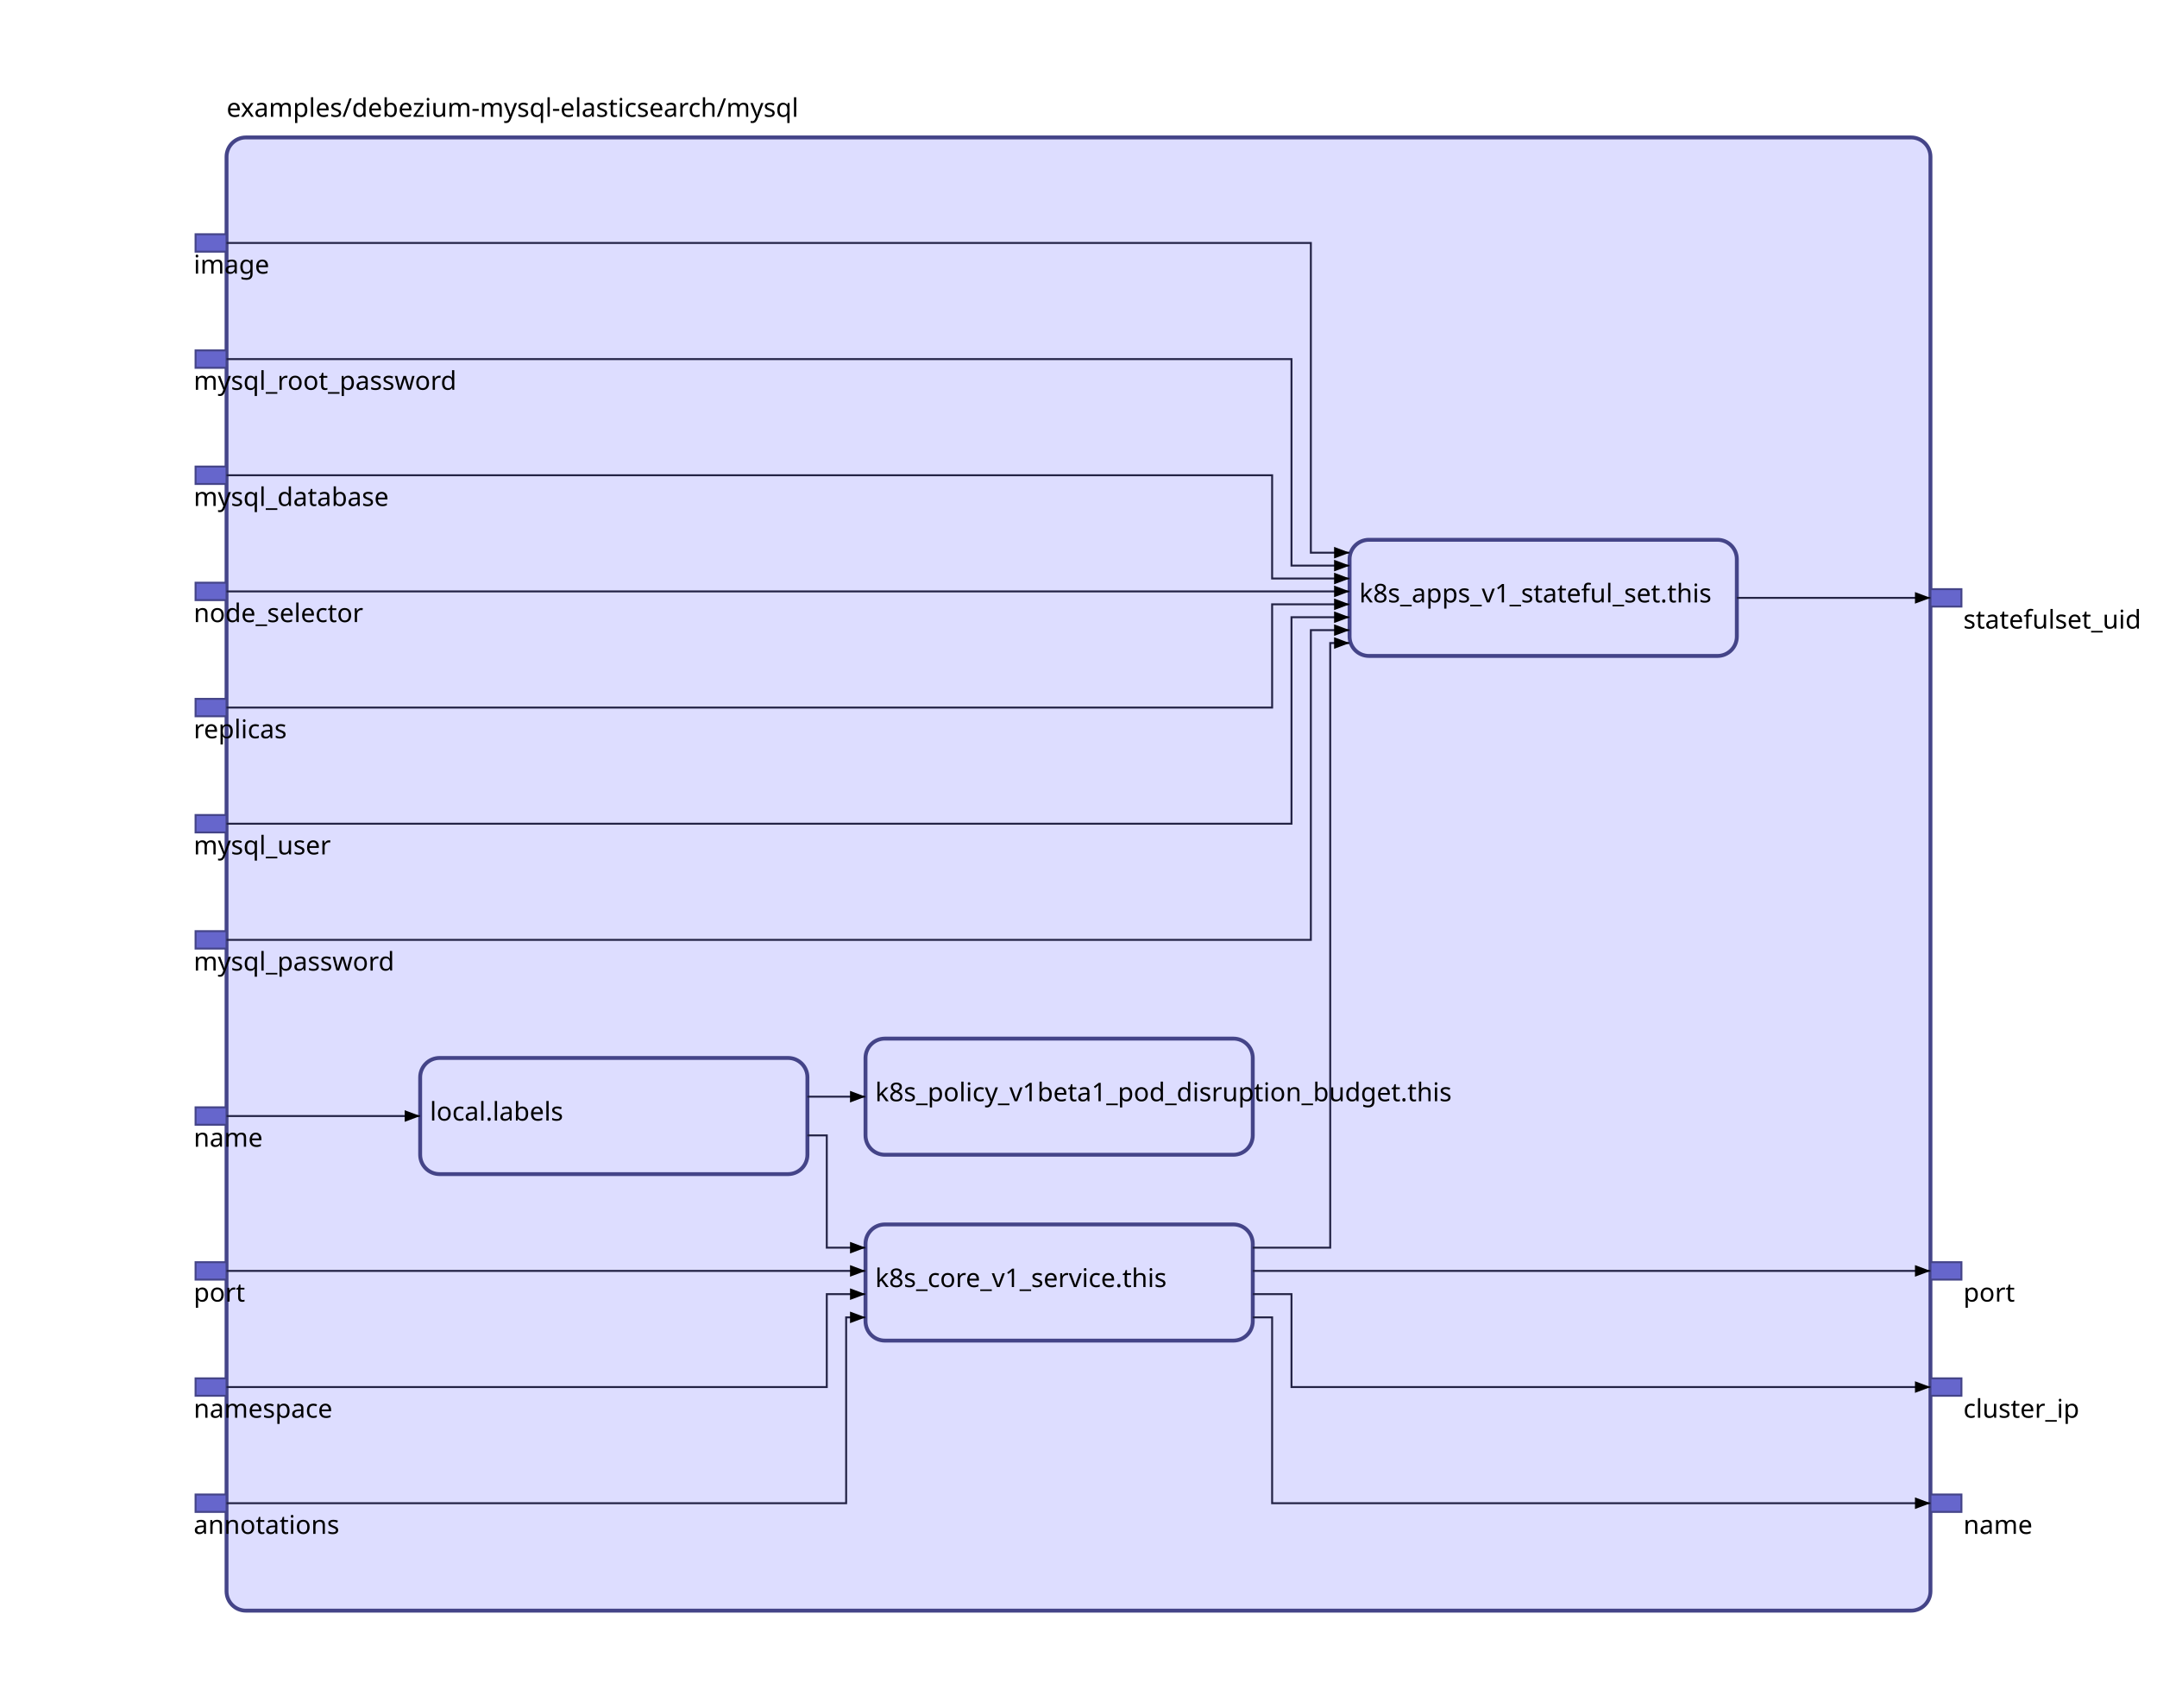
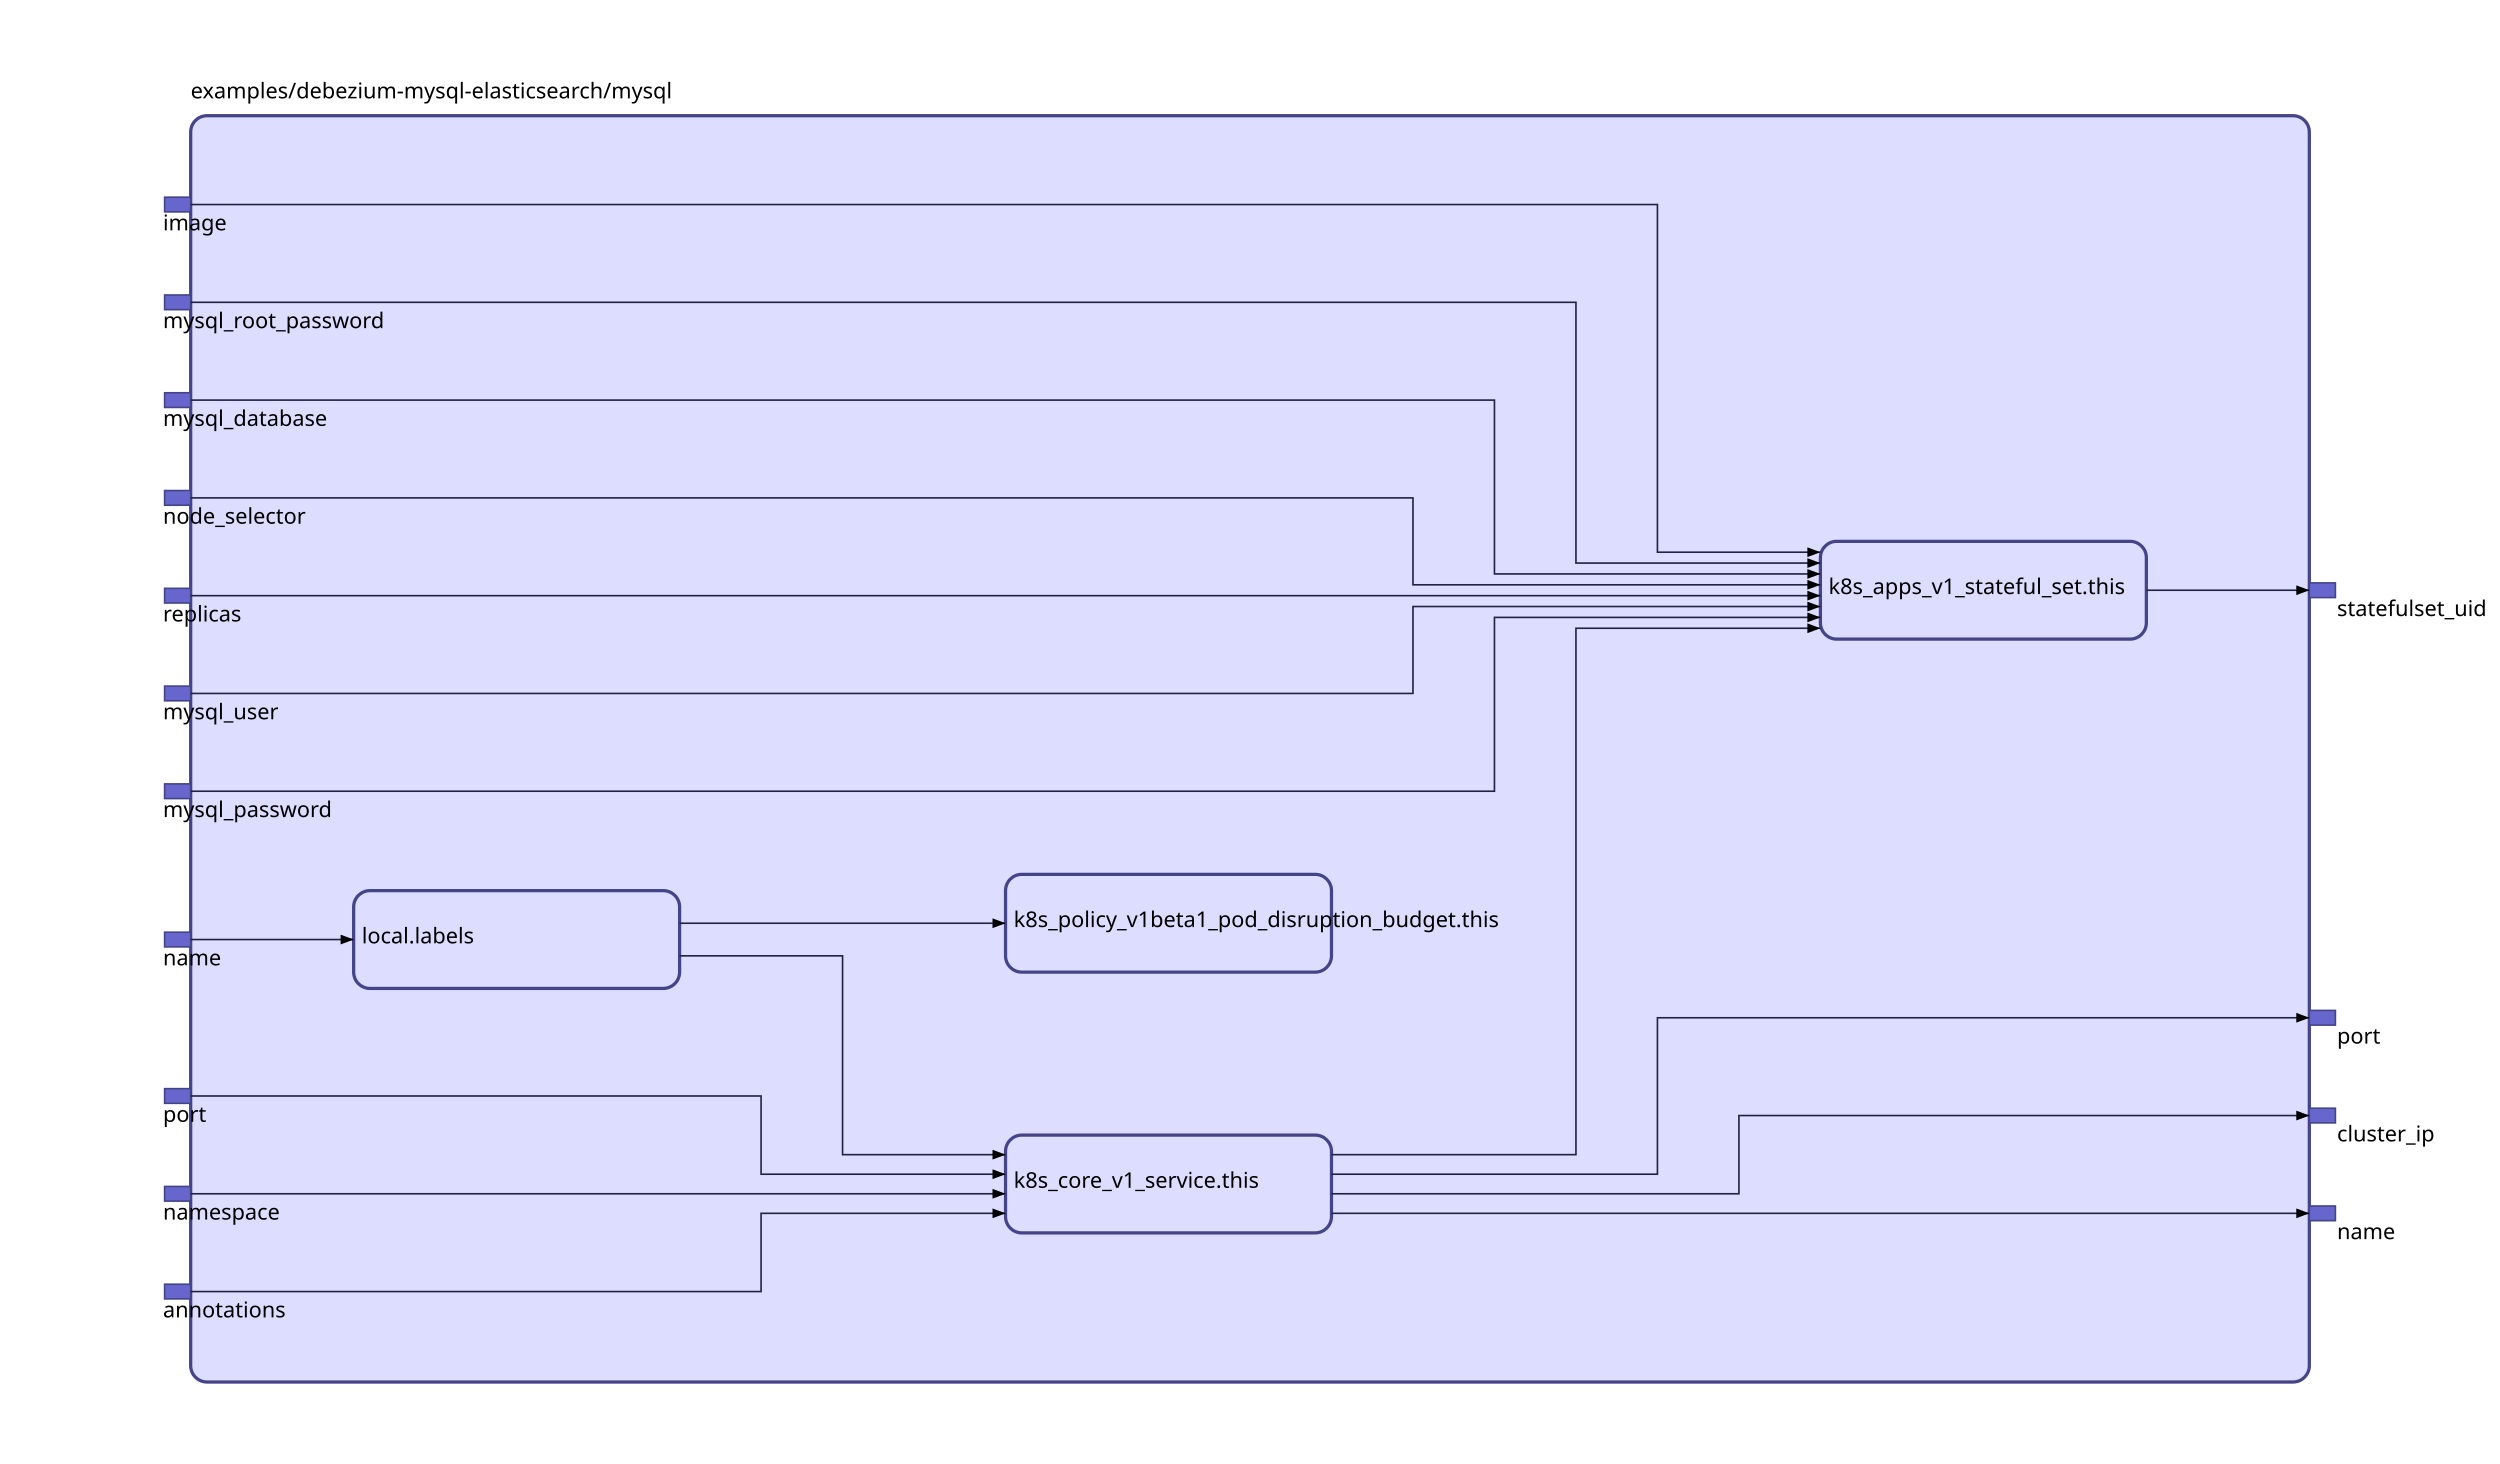
- <svg xmlns="http://www.w3.org/2000/svg" id="sprotty_1" class="sprotty-graph sprotty" tabindex="1002" viewBox="0 0 1114 882">
+ <svg xmlns="http://www.w3.org/2000/svg" id="sprotty_1" class="sprotty-graph sprotty" tabindex="1002" viewBox="0 0 1534 898">
  <style>.elknode {
    stroke: #448;
    stroke-width: 2;
    fill: #ddf;
}

.elkport {
    stroke: #448;
    stroke-width: 1;
    fill: #66c;
}

.elkedge {
    fill: none;
    stroke: #224;
    stroke-width: 1;
}

.elkedge.arrow {
    fill: #336;
}

.elklabel {
    stroke-width: 0;
    stroke: #000;
    fill: #000;
    font-family: sans-serif;
    font-size: 10pt;
    dominant-baseline: hanging;
}

.elkjunction {
    stroke: none;
    fill: #224;
}

.selected &gt; rect {
    stroke-width: 3;
}

.mouseover {
    stroke: #88f;
}
/*
 * Copyright (C) 2017 TypeFox and others.
 *
 * Licensed under the Apache License, Version 2.0 (the "License"); you may not use this file except in compliance with the License.
 * You may obtain a copy of the License at http://www.apache.org/licenses/LICENSE-2.0
 */

.sprotty {
    padding: 0px;
    font-family: "Helvetica Neue", Helvetica, Arial, sans-serif;
}

.sprotty-hidden {
    display: block;
    position: absolute;
    width: 0px;
    height: 0px;
}

.sprotty-popup {
    font-family: "Helvetica Neue", Helvetica, Arial, sans-serif;
    position: absolute;
    background: white;
    border-radius: 5px;
    border: 1px solid;
    max-width: 400px;
    min-width: 100px;
}

.sprotty-popup &gt; div {
    margin: 10px;
}

.sprotty-popup-closed {
    display: none;
}
</style>
  <g transform="scale(1) translate(0,0)">
    <g id="sprotty_3" transform="translate(117, 71)" opacity="1">
-       <rect class="elknode" x="0" y="0" rx="10" width="880" height="761" />
-       <g id="sprotty_5" transform="translate(580, 207.8333)" opacity="1">
+       <rect class="elknode" x="0" y="0" rx="10" width="1300" height="777" />
+       <g id="sprotty_5" transform="translate(1000, 261.1667)" opacity="1">
        <rect class="elknode" x="0" y="0" rx="10" width="200" height="60" />
        <text id="sprotty_6" class="elklabel" transform="translate(5, 22) translate(0, 0)" opacity="1">k8s_apps_v1_stateful_set.this</text>
      </g>
-       <g id="sprotty_7" transform="translate(330, 561.5)" opacity="1">
+       <g id="sprotty_7" transform="translate(500, 625.5)" opacity="1">
        <rect class="elknode" x="0" y="0" rx="10" width="200" height="60" />
        <text id="sprotty_8" class="elklabel" transform="translate(5, 22) translate(0, 0)" opacity="1">k8s_core_v1_service.this</text>
      </g>
-       <g id="sprotty_9" transform="translate(330, 465.5)" opacity="1">
+       <g id="sprotty_9" transform="translate(500, 465.5)" opacity="1">
        <rect class="elknode" x="0" y="0" rx="10" width="200" height="60" />
        <text id="sprotty_10" class="elklabel" transform="translate(5, 22) translate(0, 0)" opacity="1">k8s_policy_v1beta1_pod_disruption_budget.this</text>
      </g>
      <g id="sprotty_33" transform="translate(100, 475.5)" opacity="1">
        <rect class="elknode" x="0" y="0" rx="10" width="200" height="60" />
        <text id="sprotty_34" class="elklabel" transform="translate(5, 22) translate(0, 0)" opacity="1">local.labels</text>
      </g>
      <g id="sprotty_12" transform="translate(-16, 50)" opacity="1">
        <rect class="elkport" x="0" y="0" width="16" height="9" />
        <text id="sprotty_13" class="elklabel" transform="translate(-1, 10) translate(0, 0)" opacity="1">image</text>
      </g>
      <g id="sprotty_15" transform="translate(-16, 170)" opacity="1">
        <rect class="elkport" x="0" y="0" width="16" height="9" />
        <text id="sprotty_16" class="elklabel" transform="translate(-1, 10) translate(0, 0)" opacity="1">mysql_database</text>
      </g>
      <g id="sprotty_18" transform="translate(-16, 410)" opacity="1">
        <rect class="elkport" x="0" y="0" width="16" height="9" />
        <text id="sprotty_19" class="elklabel" transform="translate(-1, 10) translate(0, 0)" opacity="1">mysql_password</text>
      </g>
      <g id="sprotty_21" transform="translate(-16, 110)" opacity="1">
        <rect class="elkport" x="0" y="0" width="16" height="9" />
        <text id="sprotty_22" class="elklabel" transform="translate(-1, 10) translate(0, 0)" opacity="1">mysql_root_password</text>
      </g>
      <g id="sprotty_24" transform="translate(-16, 350)" opacity="1">
        <rect class="elkport" x="0" y="0" width="16" height="9" />
        <text id="sprotty_25" class="elklabel" transform="translate(-1, 10) translate(0, 0)" opacity="1">mysql_user</text>
      </g>
      <g id="sprotty_27" transform="translate(-16, 230)" opacity="1">
        <rect class="elkport" x="0" y="0" width="16" height="9" />
        <text id="sprotty_28" class="elklabel" transform="translate(-1, 10) translate(0, 0)" opacity="1">node_selector</text>
      </g>
      <g id="sprotty_30" transform="translate(-16, 290)" opacity="1">
        <rect class="elkport" x="0" y="0" width="16" height="9" />
        <text id="sprotty_31" class="elklabel" transform="translate(-1, 10) translate(0, 0)" opacity="1">replicas</text>
      </g>
-       <g id="sprotty_36" transform="translate(-16, 701)" opacity="1">
+       <g id="sprotty_36" transform="translate(-16, 717)" opacity="1">
        <rect class="elkport" x="0" y="0" width="16" height="9" />
        <text id="sprotty_37" class="elklabel" transform="translate(-1, 10) translate(0, 0)" opacity="1">annotations</text>
      </g>
-       <g id="sprotty_39" transform="translate(-16, 641)" opacity="1">
+       <g id="sprotty_39" transform="translate(-16, 657)" opacity="1">
        <rect class="elkport" x="0" y="0" width="16" height="9" />
        <text id="sprotty_40" class="elklabel" transform="translate(-1, 10) translate(0, 0)" opacity="1">namespace</text>
      </g>
-       <g id="sprotty_42" transform="translate(-16, 581)" opacity="1">
+       <g id="sprotty_42" transform="translate(-16, 597)" opacity="1">
        <rect class="elkport" x="0" y="0" width="16" height="9" />
        <text id="sprotty_43" class="elklabel" transform="translate(-1, 10) translate(0, 0)" opacity="1">port</text>
      </g>
      <g id="sprotty_46" transform="translate(-16, 501)" opacity="1">
        <rect class="elkport" x="0" y="0" width="16" height="9" />
        <text id="sprotty_47" class="elklabel" transform="translate(-1, 10) translate(0, 0)" opacity="1">name</text>
      </g>
-       <g id="sprotty_49" transform="translate(880, 641)" opacity="1">
+       <g id="sprotty_49" transform="translate(1300, 609)" opacity="1">
        <rect class="elkport" x="0" y="0" width="16" height="9" />
        <text id="sprotty_50" class="elklabel" transform="translate(17, 10) translate(0, 0)" opacity="1">cluster_ip</text>
      </g>
-       <g id="sprotty_52" transform="translate(880, 701)" opacity="1">
+       <g id="sprotty_52" transform="translate(1300, 669)" opacity="1">
        <rect class="elkport" x="0" y="0" width="16" height="9" />
        <text id="sprotty_53" class="elklabel" transform="translate(17, 10) translate(0, 0)" opacity="1">name</text>
      </g>
-       <g id="sprotty_55" transform="translate(880, 581)" opacity="1">
+       <g id="sprotty_55" transform="translate(1300, 549)" opacity="1">
        <rect class="elkport" x="0" y="0" width="16" height="9" />
        <text id="sprotty_56" class="elklabel" transform="translate(17, 10) translate(0, 0)" opacity="1">port</text>
      </g>
-       <g id="sprotty_58" transform="translate(880, 233.3333)" opacity="1">
+       <g id="sprotty_58" transform="translate(1300, 286.6667)" opacity="1">
        <rect class="elkport" x="0" y="0" width="16" height="9" />
        <text id="sprotty_59" class="elklabel" transform="translate(17, 10) translate(0, 0)" opacity="1">statefulset_uid</text>
      </g>
      <text id="sprotty_4" class="elklabel" transform="translate(0, -21) translate(0, 0)" opacity="1">examples/debezium-mysql-elasticsearch/mysql</text>
      <g id="sprotty_11" class="sprotty-edge" opacity="1">
-         <path class="elkedge" d="M 530,573.5 L 570,573.5 L 570,261.167 L 580,261.167" />
-         <path class="edge arrow" d="M 0,0 L 8,-3 L 8,3 Z" transform="rotate(180 580 261.1667) translate(580 261.1667)" />
+         <path class="elkedge" d="M 700,637.5 L 850,637.5 L 850,314.5 L 1000,314.5" />
+         <path class="edge arrow" d="M 0,0 L 8,-3 L 8,3 Z" transform="rotate(180 1000 314.5) translate(1000 314.5)" />
      </g>
      <g id="sprotty_14" class="sprotty-edge" opacity="1">
-         <path class="elkedge" d="M 0,54.5 L 560,54.5 L 560,214.5 L 580,214.5" />
-         <path class="edge arrow" d="M 0,0 L 8,-3 L 8,3 Z" transform="rotate(180 580 214.5) translate(580 214.5)" />
+         <path class="elkedge" d="M 0,54.5 L 900,54.5 L 900,267.833 L 1000,267.833" />
+         <path class="edge arrow" d="M 0,0 L 8,-3 L 8,3 Z" transform="rotate(180 1000 267.8333) translate(1000 267.8333)" />
      </g>
      <g id="sprotty_17" class="sprotty-edge" opacity="1">
-         <path class="elkedge" d="M 0,174.5 L 540,174.5 L 540,227.833 L 580,227.833" />
-         <path class="edge arrow" d="M 0,0 L 8,-3 L 8,3 Z" transform="rotate(180 580 227.8333) translate(580 227.8333)" />
+         <path class="elkedge" d="M 0,174.5 L 800,174.5 L 800,281.167 L 1000,281.167" />
+         <path class="edge arrow" d="M 0,0 L 8,-3 L 8,3 Z" transform="rotate(180 1000 281.1667) translate(1000 281.1667)" />
      </g>
      <g id="sprotty_20" class="sprotty-edge" opacity="1">
-         <path class="elkedge" d="M 0,414.5 L 560,414.5 L 560,254.5 L 580,254.5" />
-         <path class="edge arrow" d="M 0,0 L 8,-3 L 8,3 Z" transform="rotate(180 580 254.5) translate(580 254.5)" />
+         <path class="elkedge" d="M 0,414.5 L 800,414.5 L 800,307.833 L 1000,307.833" />
+         <path class="edge arrow" d="M 0,0 L 8,-3 L 8,3 Z" transform="rotate(180 1000 307.8333) translate(1000 307.8333)" />
      </g>
      <g id="sprotty_23" class="sprotty-edge" opacity="1">
-         <path class="elkedge" d="M 0,114.5 L 550,114.5 L 550,221.167 L 580,221.167" />
-         <path class="edge arrow" d="M 0,0 L 8,-3 L 8,3 Z" transform="rotate(180 580 221.1667) translate(580 221.1667)" />
+         <path class="elkedge" d="M 0,114.5 L 850,114.5 L 850,274.5 L 1000,274.5" />
+         <path class="edge arrow" d="M 0,0 L 8,-3 L 8,3 Z" transform="rotate(180 1000 274.5) translate(1000 274.5)" />
      </g>
      <g id="sprotty_26" class="sprotty-edge" opacity="1">
-         <path class="elkedge" d="M 0,354.5 L 550,354.5 L 550,247.833 L 580,247.833" />
-         <path class="edge arrow" d="M 0,0 L 8,-3 L 8,3 Z" transform="rotate(180 580 247.8333) translate(580 247.8333)" />
+         <path class="elkedge" d="M 0,354.5 L 750,354.5 L 750,301.167 L 1000,301.167" />
+         <path class="edge arrow" d="M 0,0 L 8,-3 L 8,3 Z" transform="rotate(180 1000 301.1667) translate(1000 301.1667)" />
      </g>
      <g id="sprotty_29" class="sprotty-edge" opacity="1">
-         <path class="elkedge" d="M 0,234.5 L 580,234.5" />
-         <path class="edge arrow" d="M 0,0 L 8,-3 L 8,3 Z" transform="rotate(180 580 234.5) translate(580 234.5)" />
+         <path class="elkedge" d="M 0,234.5 L 750,234.5 L 750,287.833 L 1000,287.833" />
+         <path class="edge arrow" d="M 0,0 L 8,-3 L 8,3 Z" transform="rotate(180 1000 287.8333) translate(1000 287.8333)" />
      </g>
      <g id="sprotty_32" class="sprotty-edge" opacity="1">
-         <path class="elkedge" d="M 0,294.5 L 540,294.5 L 540,241.167 L 580,241.167" />
-         <path class="edge arrow" d="M 0,0 L 8,-3 L 8,3 Z" transform="rotate(180 580 241.1667) translate(580 241.1667)" />
+         <path class="elkedge" d="M 0,294.5 L 1000,294.5" />
+         <path class="edge arrow" d="M 0,0 L 8,-3 L 8,3 Z" transform="rotate(180 1000 294.5) translate(1000 294.5)" />
      </g>
      <g id="sprotty_35" class="sprotty-edge" opacity="1">
-         <path class="elkedge" d="M 300,515.5 L 310,515.5 L 310,573.5 L 330,573.5" />
-         <path class="edge arrow" d="M 0,0 L 8,-3 L 8,3 Z" transform="rotate(180 330 573.5) translate(330 573.5)" />
+         <path class="elkedge" d="M 300,515.5 L 400,515.5 L 400,637.5 L 500,637.5" />
+         <path class="edge arrow" d="M 0,0 L 8,-3 L 8,3 Z" transform="rotate(180 500 637.5) translate(500 637.5)" />
      </g>
      <g id="sprotty_38" class="sprotty-edge" opacity="1">
-         <path class="elkedge" d="M 0,705.5 L 320,705.5 L 320,609.5 L 330,609.5" />
-         <path class="edge arrow" d="M 0,0 L 8,-3 L 8,3 Z" transform="rotate(180 330 609.5) translate(330 609.5)" />
+         <path class="elkedge" d="M 0,721.5 L 350,721.5 L 350,673.5 L 500,673.5" />
+         <path class="edge arrow" d="M 0,0 L 8,-3 L 8,3 Z" transform="rotate(180 500 673.5) translate(500 673.5)" />
      </g>
      <g id="sprotty_41" class="sprotty-edge" opacity="1">
-         <path class="elkedge" d="M 0,645.5 L 310,645.5 L 310,597.5 L 330,597.5" />
-         <path class="edge arrow" d="M 0,0 L 8,-3 L 8,3 Z" transform="rotate(180 330 597.5) translate(330 597.5)" />
+         <path class="elkedge" d="M 0,661.5 L 500,661.5" />
+         <path class="edge arrow" d="M 0,0 L 8,-3 L 8,3 Z" transform="rotate(180 500 661.5) translate(500 661.5)" />
      </g>
      <g id="sprotty_44" class="sprotty-edge" opacity="1">
-         <path class="elkedge" d="M 0,585.5 L 330,585.5" />
-         <path class="edge arrow" d="M 0,0 L 8,-3 L 8,3 Z" transform="rotate(180 330 585.5) translate(330 585.5)" />
+         <path class="elkedge" d="M 0,601.5 L 350,601.5 L 350,649.5 L 500,649.5" />
+         <path class="edge arrow" d="M 0,0 L 8,-3 L 8,3 Z" transform="rotate(180 500 649.5) translate(500 649.5)" />
      </g>
      <g id="sprotty_45" class="sprotty-edge" opacity="1">
-         <path class="elkedge" d="M 300,495.5 L 330,495.5" />
-         <path class="edge arrow" d="M 0,0 L 8,-3 L 8,3 Z" transform="rotate(180 330 495.5) translate(330 495.5)" />
+         <path class="elkedge" d="M 300,495.5 L 500,495.5" />
+         <path class="edge arrow" d="M 0,0 L 8,-3 L 8,3 Z" transform="rotate(180 500 495.5) translate(500 495.5)" />
      </g>
      <g id="sprotty_48" class="sprotty-edge" opacity="1">
        <path class="elkedge" d="M 0,505.5 L 100,505.5" />
        <path class="edge arrow" d="M 0,0 L 8,-3 L 8,3 Z" transform="rotate(180 100 505.5) translate(100 505.5)" />
      </g>
      <g id="sprotty_51" class="sprotty-edge" opacity="1">
-         <path class="elkedge" d="M 530,597.5 L 550,597.5 L 550,645.5 L 880,645.5" />
-         <path class="edge arrow" d="M 0,0 L 8,-3 L 8,3 Z" transform="rotate(180 880 645.5) translate(880 645.5)" />
+         <path class="elkedge" d="M 700,661.5 L 950,661.5 L 950,613.5 L 1300,613.5" />
+         <path class="edge arrow" d="M 0,0 L 8,-3 L 8,3 Z" transform="rotate(180 1300 613.5) translate(1300 613.5)" />
      </g>
      <g id="sprotty_54" class="sprotty-edge" opacity="1">
-         <path class="elkedge" d="M 530,609.5 L 540,609.5 L 540,705.5 L 880,705.5" />
-         <path class="edge arrow" d="M 0,0 L 8,-3 L 8,3 Z" transform="rotate(180 880 705.5) translate(880 705.5)" />
+         <path class="elkedge" d="M 700,673.5 L 1300,673.5" />
+         <path class="edge arrow" d="M 0,0 L 8,-3 L 8,3 Z" transform="rotate(180 1300 673.5) translate(1300 673.5)" />
      </g>
      <g id="sprotty_57" class="sprotty-edge" opacity="1">
-         <path class="elkedge" d="M 530,585.5 L 880,585.5" />
-         <path class="edge arrow" d="M 0,0 L 8,-3 L 8,3 Z" transform="rotate(180 880 585.5) translate(880 585.5)" />
+         <path class="elkedge" d="M 700,649.5 L 900,649.5 L 900,553.5 L 1300,553.5" />
+         <path class="edge arrow" d="M 0,0 L 8,-3 L 8,3 Z" transform="rotate(180 1300 553.5) translate(1300 553.5)" />
      </g>
      <g id="sprotty_60" class="sprotty-edge" opacity="1">
-         <path class="elkedge" d="M 780,237.833 L 880,237.833" />
-         <path class="edge arrow" d="M 0,0 L 8,-3 L 8,3 Z" transform="rotate(180 880 237.8333) translate(880 237.8333)" />
+         <path class="elkedge" d="M 1200,291.167 L 1300,291.167" />
+         <path class="edge arrow" d="M 0,0 L 8,-3 L 8,3 Z" transform="rotate(180 1300 291.1667) translate(1300 291.1667)" />
      </g>
    </g>
  </g>
</svg>
